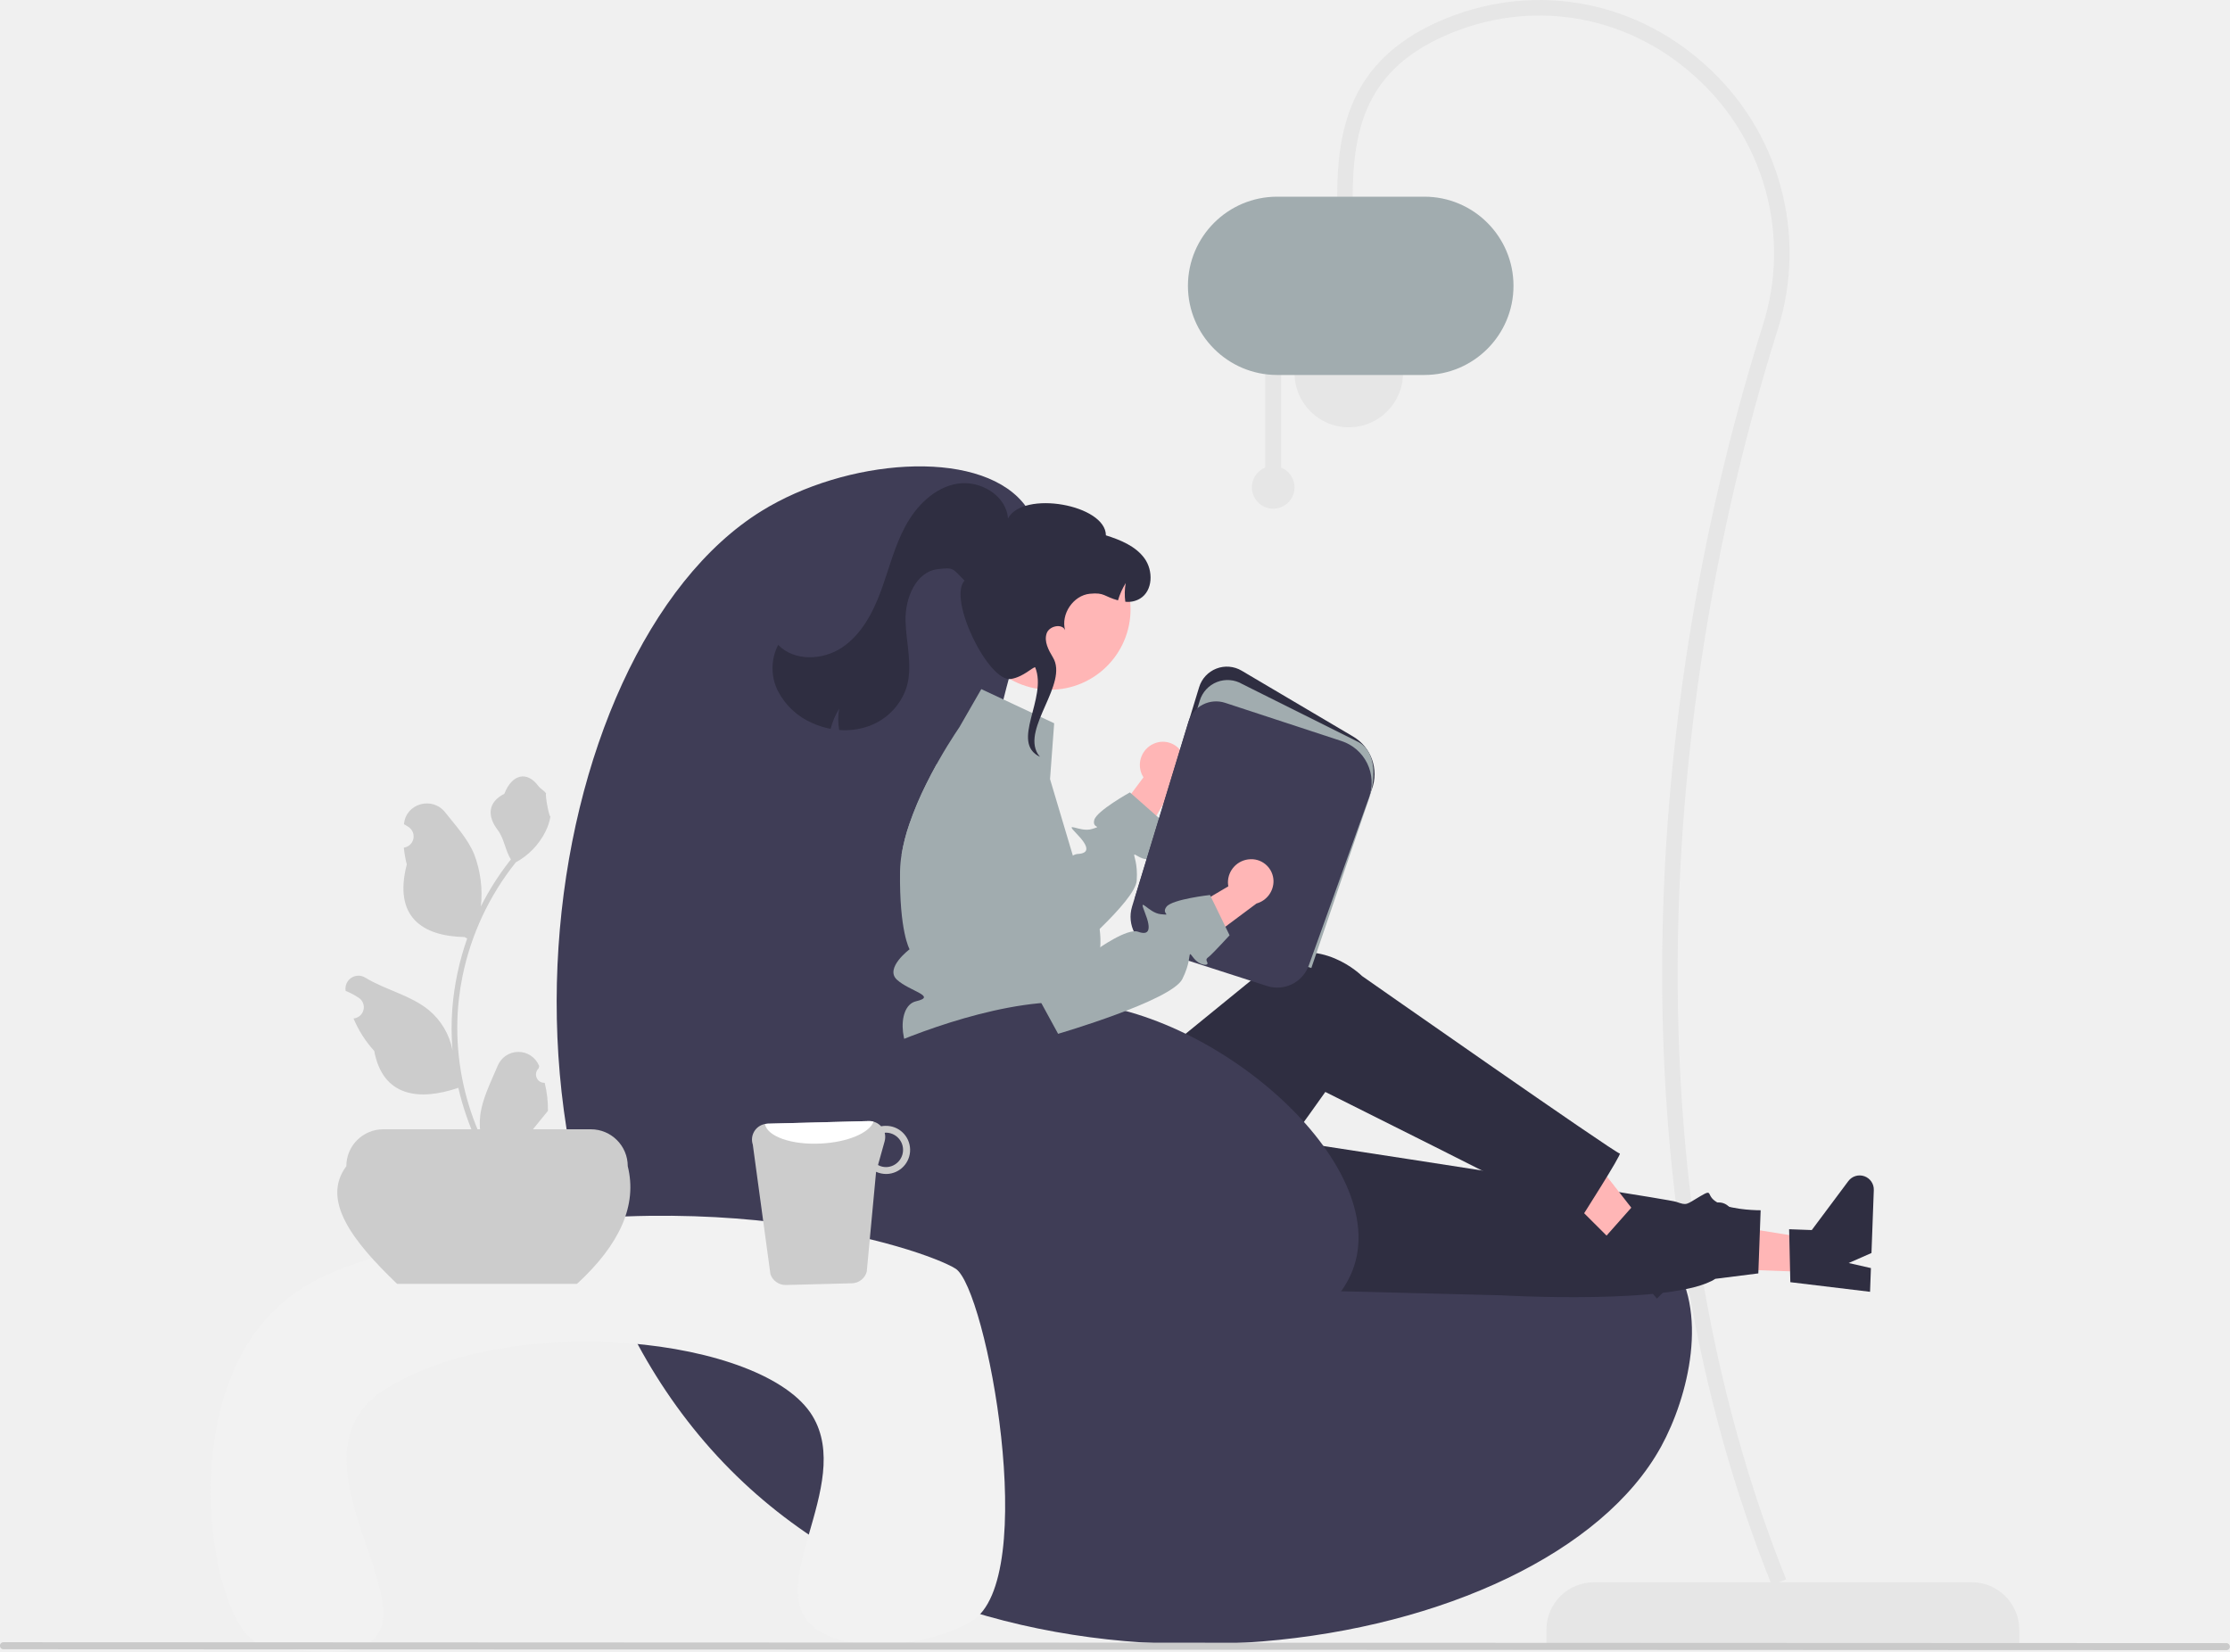
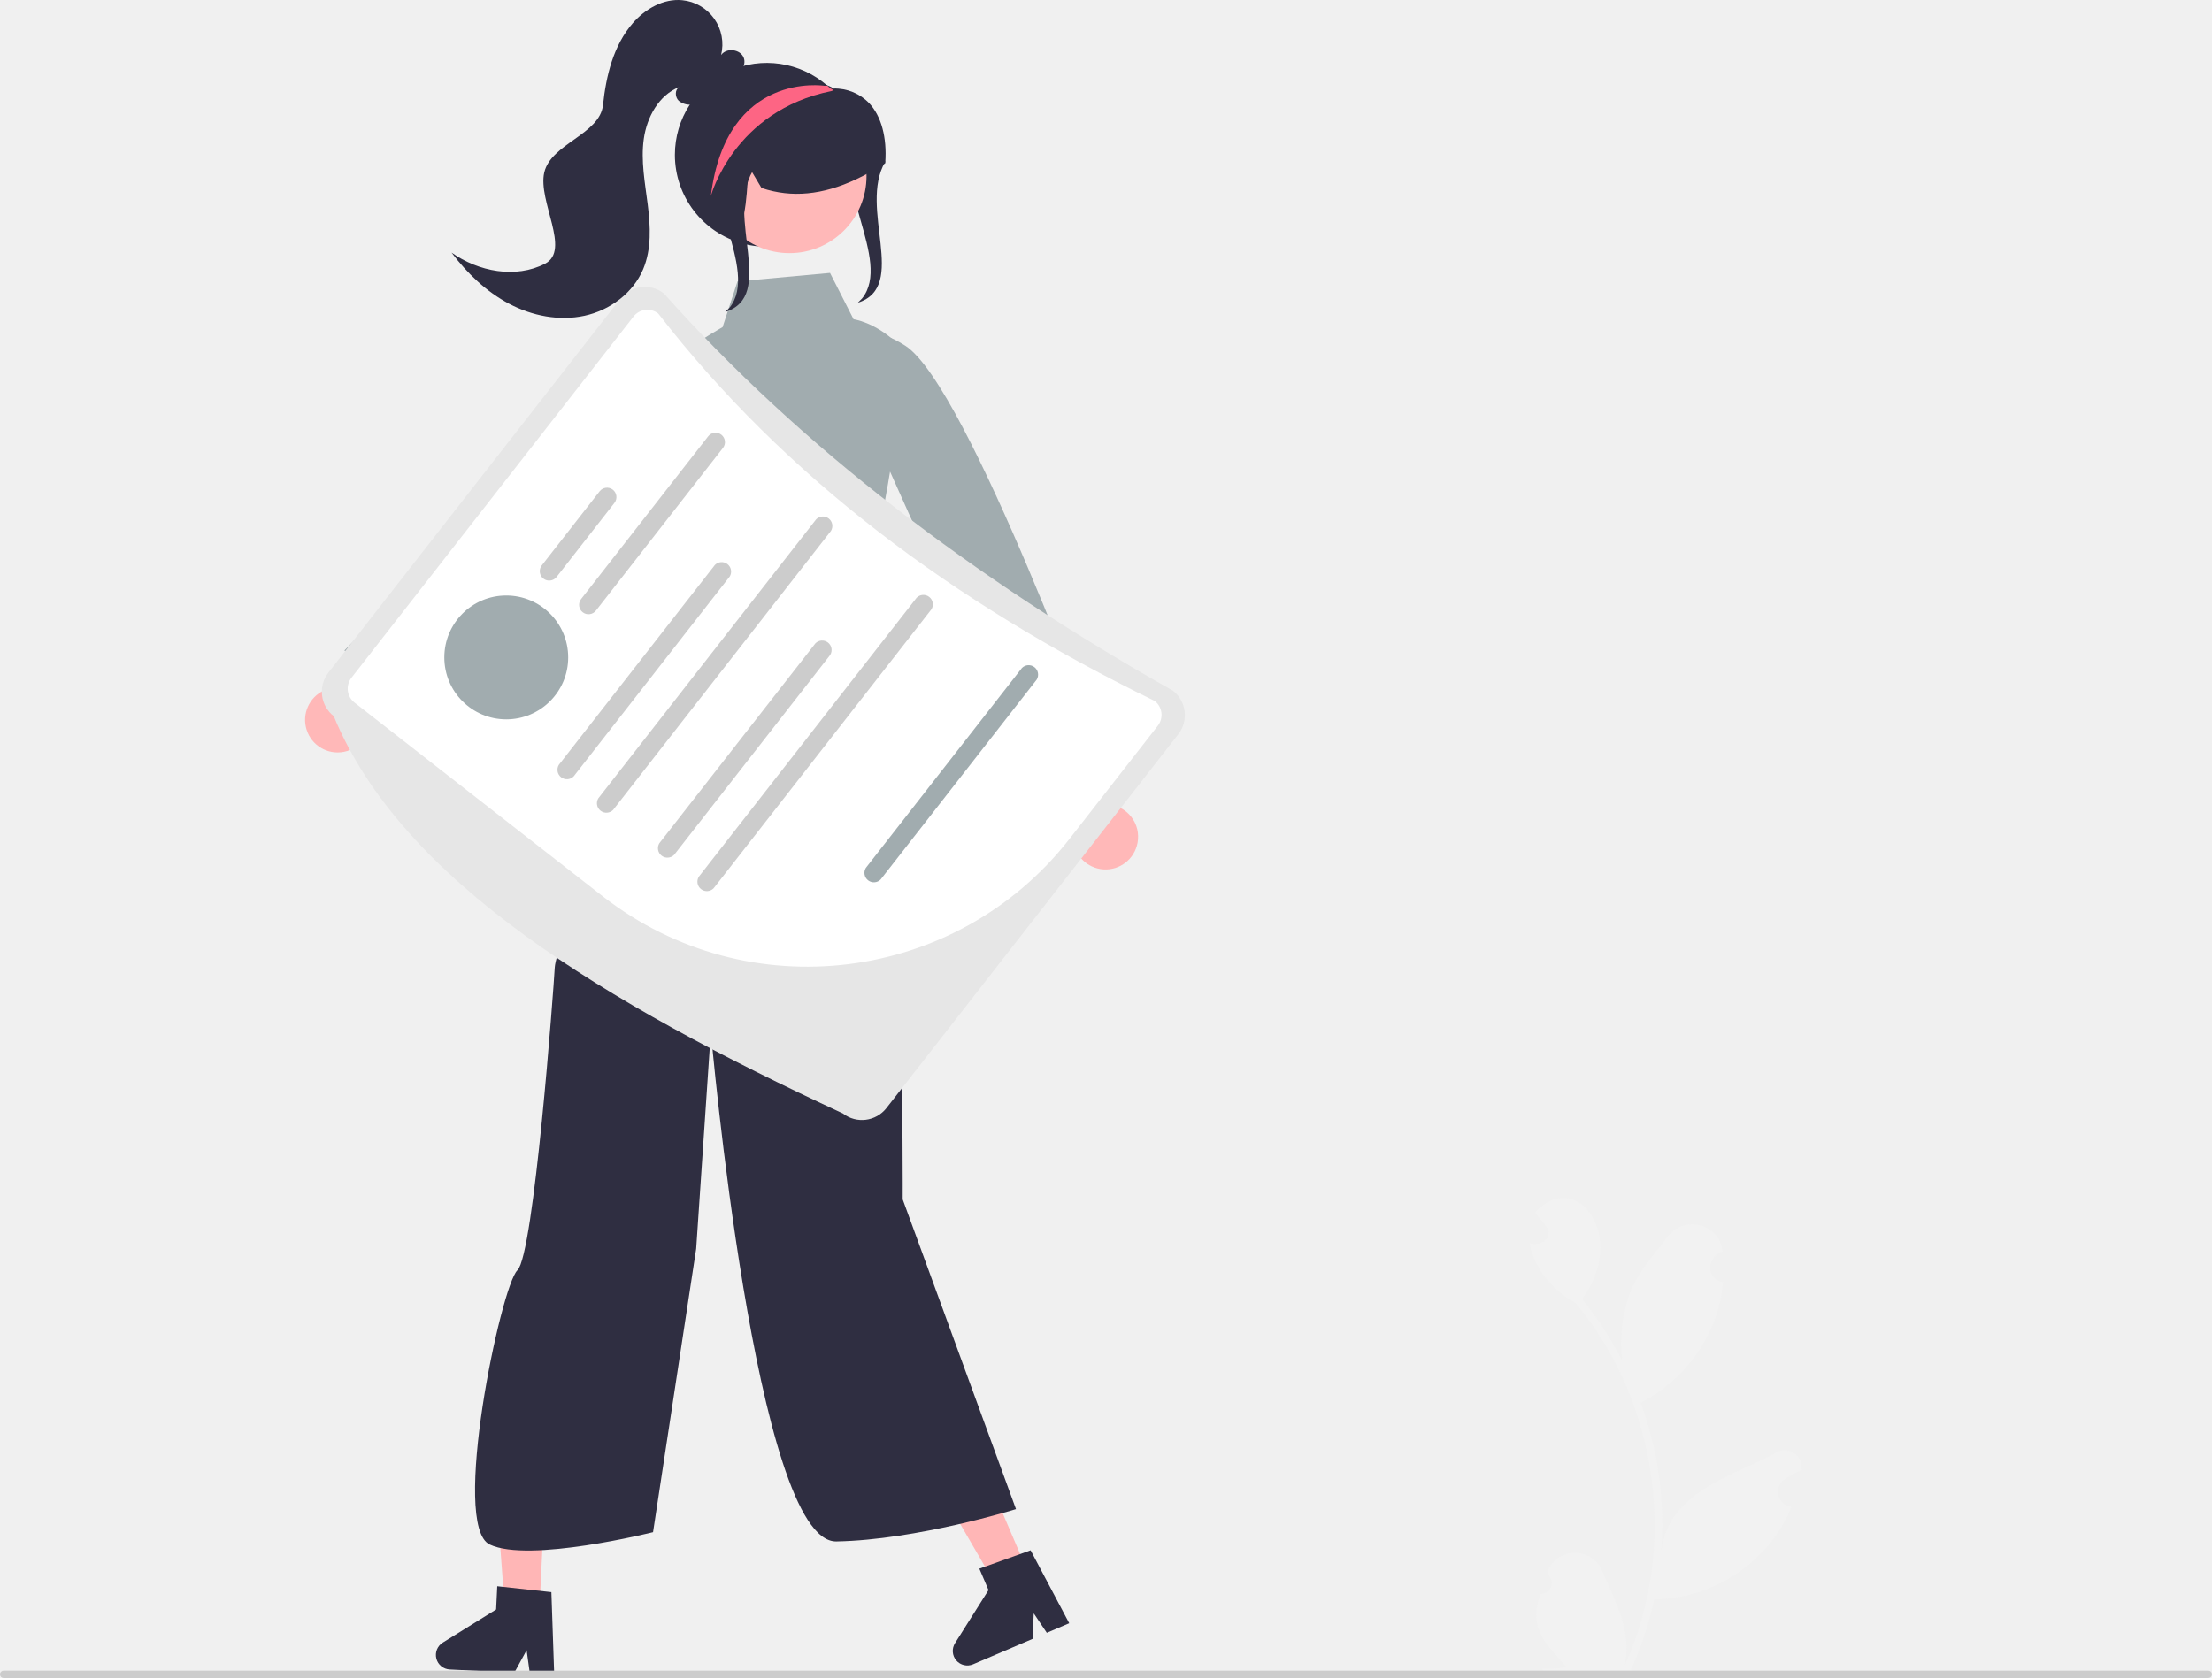
- <svg xmlns="http://www.w3.org/2000/svg" data-name="Layer 1" width="751.131" height="556.415" viewBox="0 0 751.131 556.415">
-   <path d="M745.319,704.743H904.585a0,0,0,0,1,0,0v4.887a16,16,0,0,1-16,16H761.319a16,16,0,0,1-16-16V704.743A0,0,0,0,1,745.319,704.743Z" transform="translate(1425.47 1258.58) rotate(-180)" fill="#e6e6e6" />
-   <path d="M821.225,705.718l4.843-1.951c-50.677-125.789-45.795-284.482-2.956-420.613a85.005,85.005,0,0,0-24.764-89.934c-24.865-22.189-59.145-27.594-89.467-14.108-29.931,13.314-34.056,36.505-34.056,59.583h5.222c0-24.635,5.265-43.383,30.957-54.812,28.419-12.639,60.555-7.569,83.867,13.234A79.839,79.839,0,0,1,818.131,281.586C774.798,419.289,770.202,579.072,821.225,705.718Z" transform="translate(-224.4343 -171.7927)" fill="#e6e6e6" />
-   <circle cx="454.307" cy="125.648" r="18.276" fill="#e6e6e6" />
-   <path d="M650.594,329.302V294.672h5.385v34.629a7.179,7.179,0,1,1-5.385,0Z" transform="translate(-224.4343 -171.7927)" fill="#e6e6e6" />
-   <path d="M624.565,268.068a30.06,30.06,0,0,1,30.025-30.025h49.607a30.025,30.025,0,1,1,0,60.051H654.59A30.06,30.06,0,0,1,624.565,268.068Z" transform="translate(-224.4343 -171.7927)" fill="#a1acaf" />
-   <path d="M554.67,454.005c4.981-63.723,30.447-94.083,14.14-113.123-15.619-18.238-59.617-14.47-87.872,3.03-76.212,47.202-104.134,235.332-6.06,327.249C568.072,758.504,744.695,730.53,783.946,659.04c9.158-16.681,16.434-45.922,3.03-63.632-33.278-43.967-154.271,35.669-208.066-14.14C547.03,551.749,551.937,488.975,554.67,454.005Z" transform="translate(-224.4343 -171.7927)" fill="#3f3d56" />
-   <path d="M612.927,422.347a7.822,7.822,0,0,0-3.924,10.18,7.504,7.504,0,0,0,.597,1.087l-16.358,21.842,8.163,12.2,19.174-32.343a7.8,7.8,0,0,0,2.373-9.222,7.465,7.465,0,0,0-9.838-3.828Q613.02,422.303,612.927,422.347Z" transform="translate(-224.4343 -171.7927)" fill="#ffb6b6" />
-   <path d="M612.914,460.005c1.071.949-1.899,2.121-5.04.273-.899-.535-1.283-.758-1.384-.616-.253.353,1.222,2.959.828,8.747-.242,3.454-5.979,9.949-12.494,16.282-8.807,8.565-19.049,16.827-19.049,16.827l-3.596-2.879-37.704-30.23-6.363-8.807a62.681,62.681,0,0,1,2.616-10.232,111.546,111.546,0,0,1,5.676-13.474c1.172-2.374,2.374-4.636,3.525-6.717l20.201,22.261,16.928,18.645s4.929-7.939,8.747-10.1a3.636,3.636,0,0,1,1.616-.555c3.858-.182,4.091-2.283-.384-6.858-4.474-4.575,1.172-.303,5.151-1.535,3.98-1.232,0,0,.838-3.081.838-3.081,11.999-9.262,11.999-9.262l.465.414,8.434,7.444,2.414,2.131s-2.636,7.232-3.363,8.757C612.248,458.965,611.854,459.046,612.914,460.005Z" transform="translate(-224.4343 -171.7927)" fill="#a1acaf" />
-   <polygon points="610.804 428.521 611.215 417.38 568.439 410.493 567.832 426.935 610.804 428.521" fill="#ffb6b6" />
-   <path d="M827.473,603.668l-.406-17.838,7.626.281,12.311-16.49a4.767,4.767,0,0,1,8.583,3.027l-.782,21.19-7.678,3.374,7.49,1.704-.295,7.989Z" transform="translate(-224.4343 -171.7927)" fill="#2f2e41" />
-   <path d="M594.489,604.651l135.488,3.435s58.508,3.379,72.236-5.551l14.476-1.828.785-21.264s-8.852.065-13.942-2.306-1.552-5.273-6.405-2.42-4.34,3.196-8.092,1.885S613.241,549.069,613.241,549.069Z" transform="translate(-224.4343 -171.7927)" fill="#2f2e41" />
-   <polygon points="548.592 423.631 556.471 415.744 529.796 381.601 518.168 393.243 548.592 423.631" fill="#ffb6b6" />
-   <path d="M765.053,588.562l11.835-13.353,5.399,5.393,20.241-3.716a4.767,4.767,0,0,1,4.234,8.057l-14.985,15.003-7.923-2.748,4.332,6.344-5.65,5.657Z" transform="translate(-224.4343 -171.7927)" fill="#2f2e41" />
-   <path d="M541.035,530.449l1.347,31.31c1.586,36.859,42.178,59.168,73.654,39.923q.87-.532,1.746-1.102s11.933-3.205,11.571-8.279,2.553-7.545,5.133-6.161,36.357-46.553,36.357-46.553,70.178,35.006,85.66,43.247c0,0,14.556-22.759,13.501-22.52s-86.819-59.788-86.819-59.788-13.972-14.14-31.304-4.804c-.361,1.371-.052,1.419-.052,1.419l-57.253,46.652-8.09-15.363Z" transform="translate(-224.4343 -171.7927)" fill="#2f2e41" />
-   <path d="M595.017,491.306a32.354,32.354,0,0,1-.616,4.303,25.39,25.39,0,0,1-1.98,5.939s0,2.111-4.04,9.181,1.01,4.04,4.04,9.292c3.03,5.242,0,2.828-3.363,6.202a7.722,7.722,0,0,0-1.909,7.606s-43.391.03-51.471-3-9.918-20.1-2.677-21.786c7.232-1.687-2.192-3.363-6.444-7.252-4.252-3.889,4.252-10.252,4.252-10.252s-3.505-6.05-3.212-26.362a40.029,40.029,0,0,1,.515-5.575,62.681,62.681,0,0,1,2.616-10.232,111.546,111.546,0,0,1,5.676-13.474c1.172-2.374,2.374-4.636,3.525-6.717.182-.323.353-.636.535-.949,2.192-3.879,4.192-7.05,5.515-9.08,1.02-1.576,1.636-2.464,1.636-2.464l7.353-12.787,24.544,11.504-1.394,18.817,4.232,14.191,1.949,6.535,1.505,5.04,2.323,7.807s-.636.03.121,1.071a34.484,34.484,0,0,1,6.575,15.827A32.227,32.227,0,0,1,595.017,491.306Z" transform="translate(-224.4343 -171.7927)" fill="#a1acaf" />
-   <path d="M665.896,493.334l-.461-.149-58.744-18.917,21.647-71.017a9.768,9.768,0,0,1,14.312-5.562l37.54,22.179a14.715,14.715,0,0,1,6.319,17.788Z" transform="translate(-224.4343 -171.7927)" fill="#2f2e41" />
-   <path d="M666.134,497.849l-59.217-19.069,21.647-71.017A9.768,9.768,0,0,1,642.876,402.201l39.332,19.637c5.909,3.49,5.771,12.524,3.027,19.936Z" transform="translate(-224.4343 -171.7927)" fill="#a1acaf" />
-   <path d="M660.206,502.989a11.291,11.291,0,0,1-9.05.9l-37.85-12.189A11.704,11.704,0,0,1,605.731,477.21l18.976-62.255a9.767,9.767,0,0,1,12.39-6.431l39.224,12.879a14.722,14.722,0,0,1,9.265,18.959l-20.289,56.565A11.304,11.304,0,0,1,660.206,502.989Z" transform="translate(-224.4343 -171.7927)" fill="#3f3d56" />
-   <circle cx="353.691" cy="205.214" r="27.11" fill="#ffb6b6" />
-   <path d="M486.452,404.525a23.511,23.511,0,0,0,11.546,10.793,27.033,27.033,0,0,0,6.222,1.969,24.326,24.326,0,0,1,2.879-6.816,20.083,20.083,0,0,0,0,7.199,23.9,23.9,0,0,0,9.663-1.199,20.726,20.726,0,0,0,13.034-13.204c2.16-7.186-.167-14.861-.35-22.362-.189-7.502,3.373-16.474,10.82-17.402,5.671-.708,4.97-.158,9.045,3.848-5.7,6.332,8.196,34.377,15.653,33.138,4.216-.701,7.318-4.048,8.152-3.932,4.27,10.456-8.574,25.286,1.613,30.154l-.756-1c-5.332-8.808,10.445-23.685,5.113-32.494-1.486-2.464-3.032-5.353-2.112-8.079.873-2.592,5.293-3.412,6.226-1.053-1.516-5.407,2.716-11.752,8.338-12.304,4.994-.493,4.706.931,9.467,2.229a24.293,24.293,0,0,1,2.608-5.835,19.918,19.918,0,0,0-.139,6.296,7.855,7.855,0,0,0,4.941-1.046c4.397-2.636,4.528-9.44,1.507-13.581-3.026-4.142-8.095-6.187-12.985-7.734-.045-10.342-27.872-15.292-32.99-5.678-.526-7.785-9.45-13.029-17.138-11.707s-13.752,7.487-17.45,14.357c-3.697,6.865-5.532,14.552-8.238,21.865s-6.575,14.604-13.056,18.943c-6.48,4.333-16.109,4.727-21.52-.89A17.168,17.168,0,0,0,486.452,404.525Z" transform="translate(-224.4343 -171.7927)" fill="#2f2e41" />
-   <path d="M514.269,528.498a9.788,9.788,0,0,1,1.815-1.149c10.377-5.164,42.645-18.57,67.877-18.02,48.548,1.058,110.332,54.637,95.953,90.617-10.941,27.378-65.336,42.954-105.043,30.496C519.245,612.989,497.288,542.036,514.269,528.498Z" transform="translate(-224.4343 -171.7927)" fill="#3f3d56" />
-   <path d="M312.726,725.733c-15.864-2.993-29.906-74.46,1.305-109.658,10.693-12.059,24.032-17.308,41.775-22.193,102.121-28.115,180.011-1.32,190.478,5.222,10.444,6.527,28.752,104.875,5.34,118.796-13.173,7.833-39.282,11.749-52.218,2.611-19.035-13.446,12.915-48.324-1.305-71.8C481.963,622.071,396.986,613.097,354.382,639.573,308.929,667.82,402.684,742.704,312.726,725.733Z" transform="translate(-224.4343 -171.7927)" fill="#f2f2f2" />
-   <path d="M418.787,604.223H358.183c-14.961-14.338-25.658-28.156-17.094-39.626a12.432,12.432,0,0,1,12.432-12.432h69.928a12.432,12.432,0,0,1,12.432,12.432C439.141,577.666,433.316,590.877,418.787,604.223Z" transform="translate(-224.4343 -171.7927)" fill="#ccc" />
-   <path d="M407.903,536.515a2.807,2.807,0,0,1-2.035-4.866l.192-.765q-.038-.092-.076-.184a7.539,7.539,0,0,0-13.907.052c-2.275,5.478-5.17,10.966-5.883,16.758a22.304,22.304,0,0,0,.392,7.671A89.42,89.42,0,0,1,378.452,518.042a86.307,86.307,0,0,1,.535-9.628q.444-3.931,1.231-7.807a90.456,90.456,0,0,1,17.938-38.337,24.073,24.073,0,0,0,10.012-10.387,18.363,18.363,0,0,0,1.67-5.018c-.487.064-1.838-7.359-1.47-7.815-.679-1.031-1.895-1.543-2.637-2.549-3.689-5.002-8.773-4.129-11.426,2.669-5.669,2.861-5.724,7.606-2.245,12.169,2.213,2.903,2.517,6.832,4.459,9.94-.2.256-.408.503-.607.759a91.039,91.039,0,0,0-9.502,15.054,37.846,37.846,0,0,0-2.259-17.579c-2.163-5.217-6.216-9.611-9.786-14.122-4.288-5.418-13.08-3.053-13.836,3.814q-.011.1-.021.199.795.449,1.557.952a3.808,3.808,0,0,1-1.535,6.93l-.078.012a37.89,37.89,0,0,0,.999,5.665c-4.58,17.71,5.307,24.16,19.424,24.45.312.16.615.32.927.471a92.924,92.924,0,0,0-5.002,23.539,88.135,88.135,0,0,0,.064,14.231l-.024-.168a23.289,23.289,0,0,0-7.95-13.448c-6.118-5.026-14.762-6.877-21.363-10.916a4.371,4.371,0,0,0-6.694,4.252q.013.088.027.176a25.578,25.578,0,0,1,2.868,1.382q.795.449,1.557.952a3.808,3.808,0,0,1-1.535,6.93l-.078.012c-.056.008-.104.016-.16.024a37.923,37.923,0,0,0,6.975,10.923c2.863,15.46,15.162,16.927,28.318,12.425h.008a92.897,92.897,0,0,0,6.24,18.218h22.293c.08-.248.152-.503.224-.751a25.329,25.329,0,0,1-6.169-.367c1.654-2.03,3.308-4.075,4.962-6.105a1.384,1.384,0,0,0,.104-.12c.839-1.039,1.686-2.069,2.525-3.108l0-.001a37.101,37.101,0,0,0-1.087-9.451Z" transform="translate(-224.4343 -171.7927)" fill="#ccc" />
-   <path d="M483.94,600.976a5.385,5.385,0,0,0,5.189,3.635l22.233-.572a5.311,5.311,0,0,0,5.019-3.908l3.146-33.642a8.22,8.22,0,0,0,3.557.731,8.108,8.108,0,0,0-.407-16.211,6.869,6.869,0,0,0-1.457.152,5.495,5.495,0,0,0-4.09-1.765l-34.199.883a4.912,4.912,0,0,0-.844.105,5.341,5.341,0,0,0-4.09,6.936Zm36.233-36.773,2.239-8.017a5.46,5.46,0,0,0,.017-2.832c.109-0.0.204-.052.313-.052a5.8,5.8,0,0,1,.272,11.596A5.459,5.459,0,0,1,520.172,564.203Z" transform="translate(-224.4343 -171.7927)" fill="#ccc" />
-   <path d="M482.087,550.382c.729,4.166,8.92,7.095,18.77,6.586,9.058-.417,16.464-3.598,17.82-7.367a5.057,5.057,0,0,0-1.548-.206l-34.199.883A4.912,4.912,0,0,0,482.087,550.382Z" transform="translate(-224.4343 -171.7927)" fill="#fff" />
-   <path d="M225.625,727.311l748.75.307a1.191,1.191,0,0,0,0-2.381l-748.75-.307a1.191,1.191,0,1,0,0,2.381Z" transform="translate(-224.4343 -171.7927)" fill="#cacaca" />
-   <path d="M645.576,461.206a7.822,7.822,0,0,0-7.536,7.889,7.505,7.505,0,0,0,.133,1.233l-23.499,13.873,2.844,14.4,30.135-22.485a7.8,7.8,0,0,0,5.737-7.601,7.465,7.465,0,0,0-7.61-7.317Q645.678,461.201,645.576,461.206Z" transform="translate(-224.4343 -171.7927)" fill="#ffb6b6" />
-   <path d="M626.326,494.279c-.629-.842-.899-1.195-1.042-1.098-.368.222-.014,3.197-2.602,8.383-3.643,7.285-41.844,18.442-41.844,18.442l-4.703-8.611-20.688-37.84-7.131-30.33a13.531,13.531,0,0,1-.361-3.228,128.177,128.177,0,0,1,20.171-11.611,13.504,13.504,0,0,1,6.061,7.22l14.241,39.929,5.683,15.942s10.024-7.168,13.66-5.852c3.63,1.324,4.662-.532,2.289-6.475-2.373-5.943,1.189.174,5.334.563,4.153.395,0,0,1.962-2.522s14.645-3.94,14.645-3.94l.27.563,4.915,10.11,1.407,2.905s-5.211,5.653-6.468,6.78c-1.263,1.135-1.653,1.056-1.035,2.349C631.699,497.248,628.509,497.19,626.326,494.279Z" transform="translate(-224.4343 -171.7927)" fill="#a1acaf" />
+ <svg xmlns="http://www.w3.org/2000/svg" data-name="Layer 1" width="717.67" height="544.563" viewBox="0 0 717.67 544.563">
+   <path d="M528.351,230.246c-8.744,15.063,7.721,40.443-8.873,45.714l1.367-1.367c10.016-12.32-10.919-38.397-.903-50.717a30.102,30.102,0,0,0,3.98-5.916" transform="translate(-241.165 -177.7186)" fill="#2f2e41" />
+   <path d="M610.237,451.231a10.495,10.495,0,0,0-10.191-12.456L578.433,375.982l-11.963,15.249L589.321,449.904a10.552,10.552,0,0,0,20.916,1.327Z" transform="translate(-241.165 -177.7186)" fill="#ffb8b8" />
+   <path d="M515.231,299.624s-.672-22.73,19.654-9.709S599.467,424.914,599.467,424.914l-22.023,11.915L527.447,325.206Z" transform="translate(-241.165 -177.7186)" fill="#a1acaf" />
+   <polygon points="334.034 511.488 323.884 515.825 302.324 478.74 317.305 472.338 334.034 511.488" fill="#ffb6b6" />
+   <path d="M588.071,704.503l-7.279,3.11-4.236-6.317-.391,8.294-19.305,8.249a4.719,4.719,0,0,1-5.846-6.857l10.867-17.235-2.969-6.947,16.629-5.961Z" transform="translate(-241.165 -177.7186)" fill="#2f2e41" />
+   <polygon points="174.924 524.067 163.9 523.528 160.731 480.749 177.003 481.544 174.924 524.067" fill="#ffb6b6" />
+   <path d="M420.975,721.171l-7.906-.386-1.046-7.533-3.979,7.288-20.969-1.025a4.719,4.719,0,0,1-2.258-8.723l17.31-10.746.369-7.546,17.562,1.912Z" transform="translate(-241.165 -177.7186)" fill="#2f2e41" />
+   <path d="M740.917,694.969a3.564,3.564,0,0,0,2.524-6.201c-.093-.356-.16-.612-.253-.969a9.575,9.575,0,0,1,17.749-.336c4.318,9.846,9.881,20.028,7.267,30.943,17.594-38.227,11.037-85.508-15.81-117.8-7.374-3.971-13.387-11.093-15.014-19.414,3.642,1.195,8.14-1.8,5.374-5.598-1.197-1.45-2.405-2.889-3.602-4.339,13.65-14.818,30.301,8.108,15.31,28.074a114.264,114.264,0,0,1,13.024,19.951,48.043,48.043,0,0,1,2.656-22.342c2.682-6.649,7.775-12.276,12.252-18.044,5.443-7.029,16.813-3.918,17.639,4.928-5.069,1.72-5.659,9.071.166,10.02-1.367,16.483-11.982,31.721-26.732,39.085a114.71,114.71,0,0,1,6.725,47.885c2.435-19.011,22.771-23.812,36.944-31.494a5.549,5.549,0,0,1,8.516,5.54,32.052,32.052,0,0,0-5.589,3.017,4.844,4.844,0,0,0,2.335,8.821c-7.011,17.839-25.462,29.949-44.529,30.064a117.929,117.929,0,0,1-7.701,23.201l-28.298.269c-.104-.313-.199-.637-.293-.951a32.153,32.153,0,0,0,7.826-.541c-7.008-8.139-12.407-12.274-8.483-23.767Z" transform="translate(-241.165 -177.7186)" fill="#f2f2f2" />
+   <path d="M443.939,423.704s-22.419,61.097-22.781,67.934-6.756,93.297-12.118,98.321-21.756,82.908-9,89,53-4,53-4l14-92,4.756-70.484s14.479,165.976,40.739,165.488,58.261-10.488,58.261-10.488L534.039,566.959s.52-118.999-8-143S443.939,423.704,443.939,423.704Z" transform="translate(-241.165 -177.7186)" fill="#2f2e41" />
+   <path d="M510.463,266.293l-30.024,2.75-4.837,14.848s-25.126,13.799-19.563,20.068-1.244,48.516-1.244,48.516l1.538,34.293s-1.652,23.759-6.595,29.233-17.875,18.897-8.737,12.475c32.039-22.518,88.039-3.518,88.039-3.518l-8-49s18.171-80.225,11-87-13.937-7.632-13.937-7.632Z" transform="translate(-241.165 -177.7186)" fill="#a1acaf" />
+   <path d="M352.699,421.721a10.495,10.495,0,0,0,7.899-14.022l50.639-42.962-18.555-5.601L346.332,401.754a10.552,10.552,0,0,0,6.367,19.967Z" transform="translate(-241.165 -177.7186)" fill="#ffb8b8" />
+   <path d="M481.305,309.344s9.977-20.435-13.908-16.944-114.465,96.403-114.465,96.403L368.09,408.733l91.544-81.112Z" transform="translate(-241.165 -177.7186)" fill="#a1acaf" />
+   <path d="M442.407,274.682,347.705,396.008a10.081,10.081,0,0,0,1.741,14.127c21.992,53.399,87.787,92.996,165.186,128.938a10.074,10.074,0,0,0,14.127-1.741l94.702-121.326a10.074,10.074,0,0,0-1.741-14.127c-64.952-36.676-120.778-79.168-165.186-128.938A10.081,10.081,0,0,0,442.407,274.682Z" transform="translate(-241.165 -177.7186)" fill="#e6e6e6" />
+   <path d="M616.814,413.245l-28.826,36.93a107.913,107.913,0,0,1-151.023,18.612L356.18,405.73a5.733,5.733,0,0,1-.998-8.037l91.511-117.238a5.733,5.733,0,0,1,8.039-.983c40.865,52.769,95.567,93.834,161.092,125.742A5.728,5.728,0,0,1,616.814,413.245Z" transform="translate(-241.165 -177.7186)" fill="#fff" />
+   <path d="M440.518,340.915,421.745,364.966a3.051,3.051,0,0,1-4.81-3.755l18.773-24.051a3.051,3.051,0,1,1,4.81,3.755Z" transform="translate(-241.165 -177.7186)" fill="#ccc" />
+   <path d="M475.731,323.074l-41.228,52.818a3.051,3.051,0,0,1-4.81-3.755L470.921,319.32a3.051,3.051,0,1,1,4.81,3.755Z" transform="translate(-241.165 -177.7186)" fill="#ccc" />
+   <circle cx="164.251" cy="213.36" r="20.096" fill="#a1acaf" />
+   <path d="M477.92,364.818l-50.636,64.871a3.071,3.071,0,0,1-4.81-3.755l50.636-64.871a3.071,3.071,0,0,1,4.81,3.755Z" transform="translate(-241.165 -177.7186)" fill="#ccc" />
+   <path d="M510.769,350.007l-70.676,90.545a3.071,3.071,0,0,1-4.81-3.755l70.676-90.544a3.071,3.071,0,0,1,4.81,3.755Z" transform="translate(-241.165 -177.7186)" fill="#ccc" />
+   <path d="M510.524,390.267l-50.636,64.871a3.071,3.071,0,0,1-4.81-3.755l50.636-64.871a3.071,3.071,0,0,1,4.81,3.755Z" transform="translate(-241.165 -177.7186)" fill="#ccc" />
+   <path d="M577.524,398.267l-50.636,64.871a3.071,3.071,0,0,1-4.81-3.755l50.636-64.871a3.071,3.071,0,0,1,4.81,3.755Z" transform="translate(-241.165 -177.7186)" fill="#a1acaf" />
+   <path d="M543.372,375.456l-70.676,90.545a3.071,3.071,0,0,1-4.81-3.755l70.676-90.544a3.071,3.071,0,0,1,4.81,3.755Z" transform="translate(-241.165 -177.7186)" fill="#ccc" />
+   <path d="M460.126,227.962A29.823,29.823,0,1,0,511.422,207.277l-.143-.143c-.239-.251-.477-.501-.728-.74a.012.012,0,0,1-.012-.012c-.31-.286-.62-.573-.942-.847a29.815,29.815,0,0,0-49.47,22.427Z" transform="translate(-241.165 -177.7186)" fill="#2f2e41" />
+   <circle cx="256.132" cy="57.144" r="25.008" fill="#ffb8b8" />
+   <path d="M470.637,241.527c-2.444-11.016,1.089-23.357,8.792-30.711a28.199,28.199,0,0,1,29.448-5.708c.629.254,1.258.532,1.875.822l.287.135v.042c.056.039.111.079.167.12a.957.957,0,0,0,.413.228,15.417,15.417,0,0,1,11.634,4.85c3.876,4.206,5.701,11.002,5.142,19.137l-.018.254-.217.135a85.463,85.463,0,0,1-9.118,5.027c-10.979,5.162-21.001,6.119-30.634,2.92l-.177-.059-4.043-6.776c-.83,4.673-.387,20.175-5.149,21.014l-8.299-10.965Z" transform="translate(-241.165 -177.7186)" fill="#2f2e41" />
+   <path d="M417.994,263.301c8.51-4.392-2.435-20.334-.236-29.655,2.199-9.321,18.037-12.319,19.046-21.842s3.382-19.346,9.667-26.573c4.016-4.618,9.933-8.027,16.025-7.448a14.409,14.409,0,0,1,12.628,17.792c1.735-2.458,6.223-1.925,7.334.871.988,2.485-1.194,5.496-3.763,5.716-3.36,4.15-7.209,8.554-12.473,9.391a5.681,5.681,0,0,1-4.841-1.117c-1.239-1.189-1.335-3.567.134-4.456-6.616,2.628-10.495,9.782-11.477,16.833-.982,7.051.377,14.185,1.271,21.248s1.281,14.492-1.489,21.05c-3.272,7.749-10.805,13.303-19.025,15.084s-16.976.04-24.417-3.881c-7.441-3.922-13.646-9.909-18.715-16.622C396.397,265.89,408.478,268.213,417.994,263.301Z" transform="translate(-241.165 -177.7186)" fill="#2f2e41" />
+   <path d="M485.351,233.246c-8.744,15.063,7.721,40.443-8.873,45.714l1.367-1.367c10.016-12.32-10.919-38.397-.903-50.717a30.102,30.102,0,0,0,3.98-5.916" transform="translate(-241.165 -177.7186)" fill="#2f2e41" />
+   <path d="M471.805,241.299s7.408-27.652,39.163-34.034c.036-.012.155-.06.31-.131.095-.06.215-.119.334-.179-.358-.203-.704-.382-1.062-.561a.012.012,0,0,1-.012-.012c-.31-.286-.62-.573-.942-.847l-.907.036S476.827,200.525,471.805,241.299Z" transform="translate(-241.165 -177.7186)" fill="#fd6584" />
+   <path d="M241.165,721.091a1.186,1.186,0,0,0,1.19,1.19h715.29a1.19,1.19,0,0,0,0-2.38H242.355A1.187,1.187,0,0,0,241.165,721.091Z" transform="translate(-241.165 -177.7186)" fill="#ccc" />
</svg>
